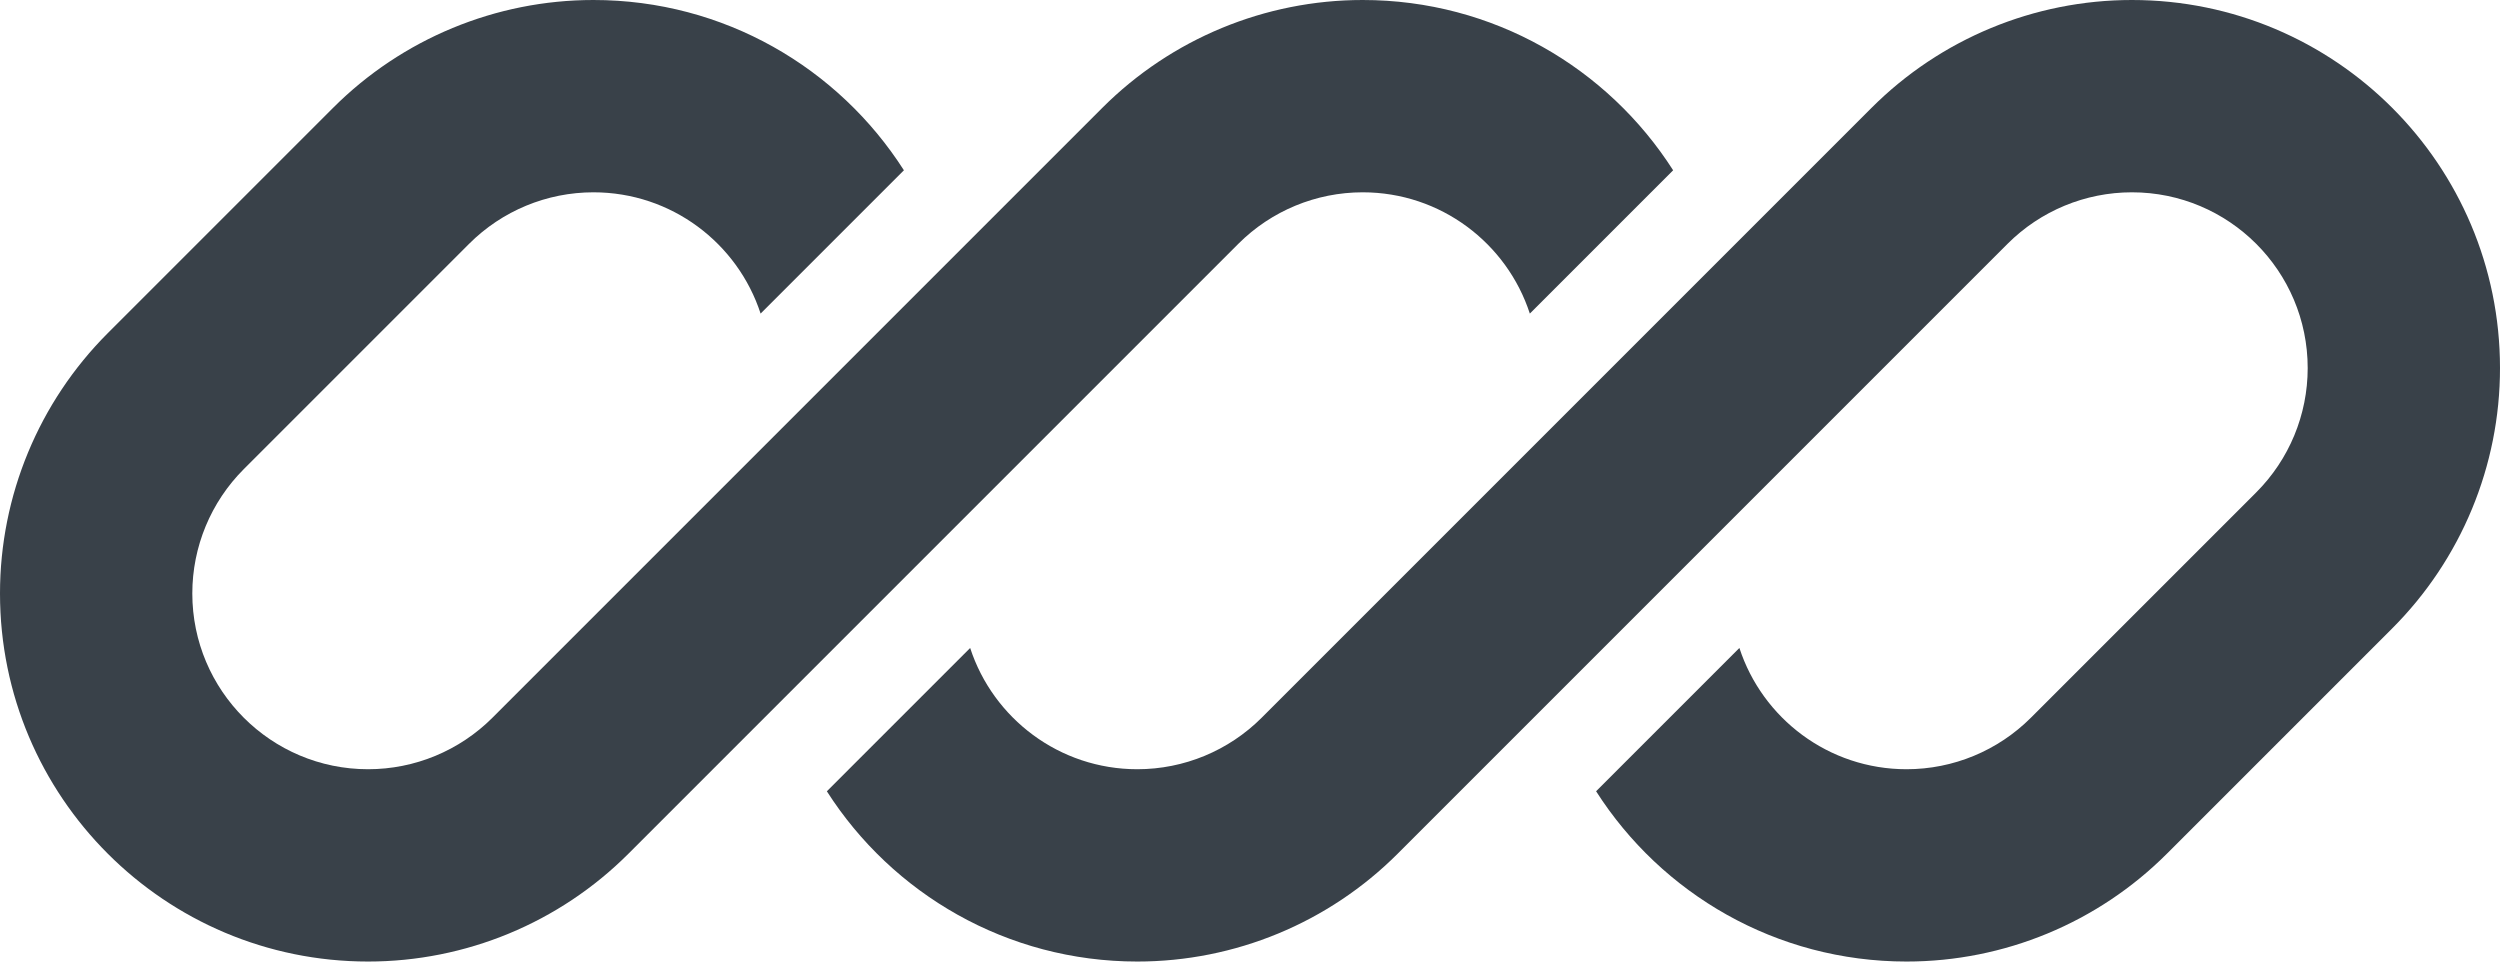
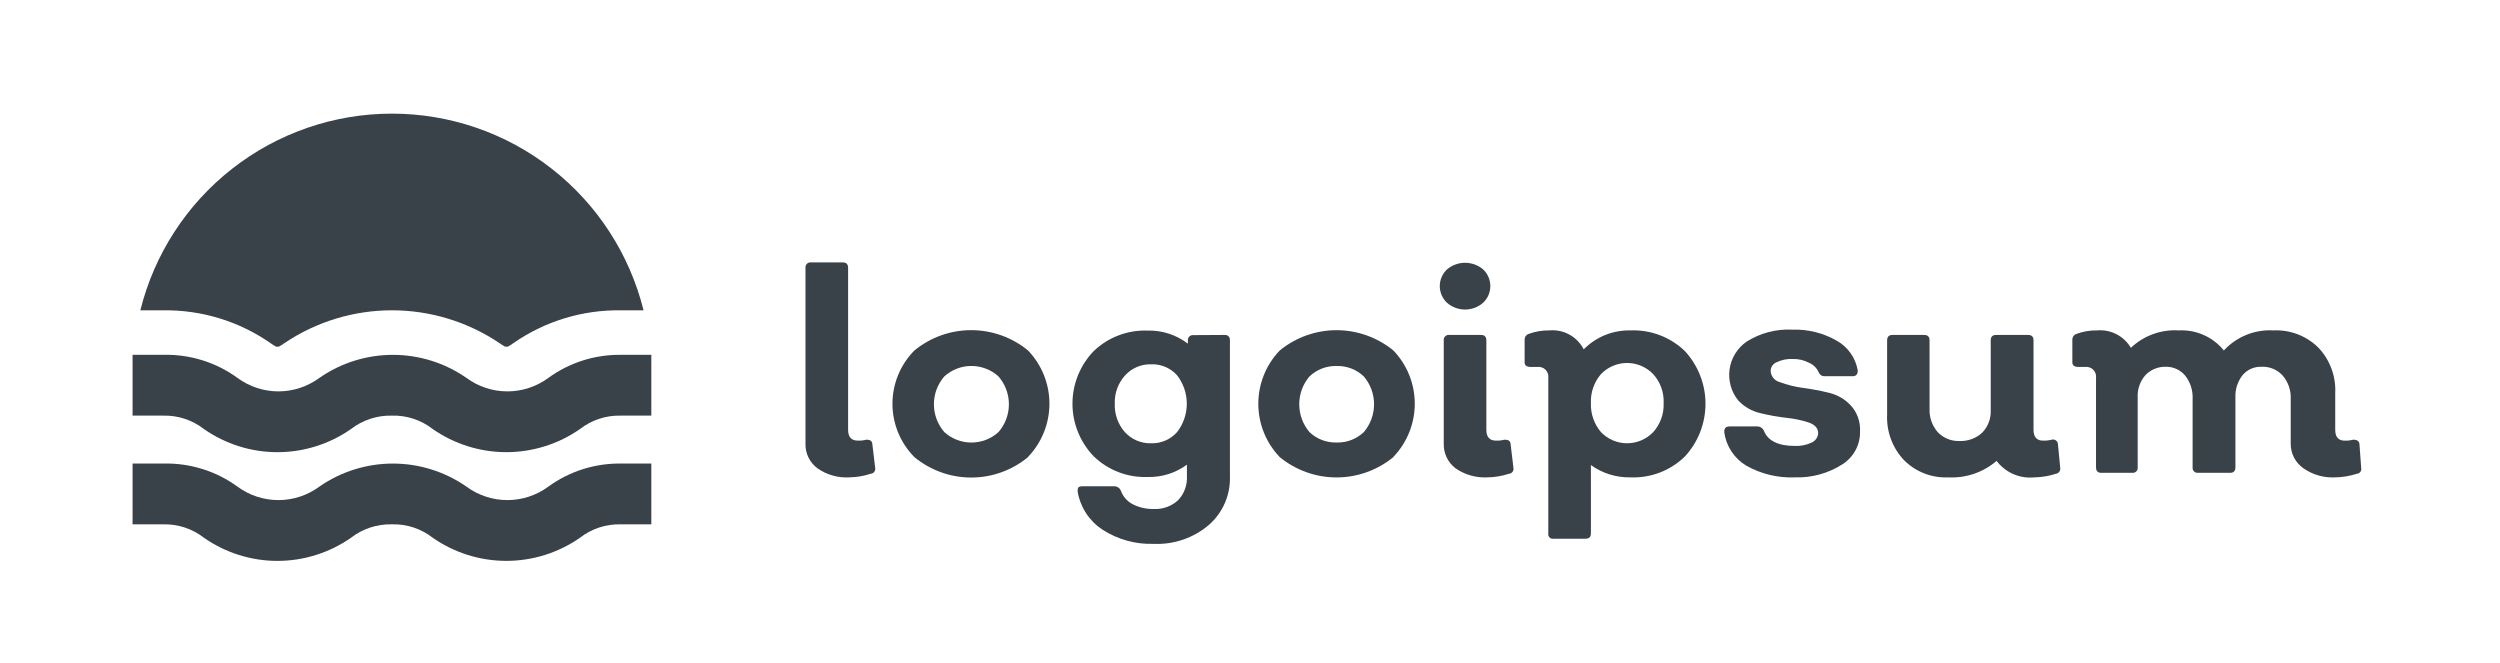
- <svg xmlns="http://www.w3.org/2000/svg" id="logo-70" width="78" height="30" viewBox="0 0 78 30" fill="none">
-   <path d="M18.515 0C15.469 0 12.547 1.21 10.393 3.364L3.364 10.393C1.21 12.547 0 15.469 0 18.515C0 24.858 5.142 30 11.485 30C14.531 30 17.453 28.79 19.607 26.636L24.469 21.774C24.469 21.774 24.469 21.774 24.469 21.774L38.636 7.607C39.665 6.578 41.06 6 42.515 6C44.95 6 47.015 7.587 47.731 9.784L52.202 5.313C50.163 2.118 46.586 0 42.515 0C39.469 0 36.547 1.21 34.393 3.364L15.364 22.393C14.335 23.422 12.94 24 11.485 24C8.456 24 6 21.544 6 18.515C6 17.06 6.578 15.665 7.607 14.636L14.636 7.607C15.665 6.578 17.06 6 18.515 6C20.95 6 23.015 7.587 23.731 9.784L28.202 5.313C26.163 2.118 22.586 0 18.515 0Z" class="ccustom" fill="#394149" />
-   <path d="M39.364 22.393C38.335 23.422 36.94 24 35.485 24C33.05 24 30.985 22.413 30.269 20.217L25.798 24.688C27.838 27.882 31.414 30 35.485 30C38.531 30 41.453 28.79 43.607 26.636L62.636 7.607C63.665 6.578 65.06 6 66.515 6C69.544 6 72 8.456 72 11.485C72 12.94 71.422 14.335 70.393 15.364L63.364 22.393C62.335 23.422 60.94 24 59.485 24C57.05 24 54.985 22.413 54.269 20.216L49.798 24.687C51.838 27.882 55.414 30 59.485 30C62.531 30 65.453 28.79 67.607 26.636L74.636 19.607C76.79 17.453 78 14.531 78 11.485C78 5.142 72.858 0 66.515 0C63.469 0 60.547 1.21 58.393 3.364L39.364 22.393Z" class="ccustom" fill="#394149" />
+ <svg xmlns="http://www.w3.org/2000/svg" id="logo-3" width="132" height="35" viewBox="0 0 132 35" fill="none">
+   <path d="M44.83 25.205C44.235 25.237 43.647 25.068 43.16 24.725C42.957 24.574 42.793 24.376 42.683 24.148C42.573 23.919 42.521 23.668 42.53 23.415V14.145C42.525 14.105 42.529 14.066 42.542 14.028C42.555 13.991 42.576 13.957 42.604 13.929C42.632 13.901 42.666 13.88 42.703 13.867C42.741 13.854 42.781 13.85 42.82 13.855H44.5C44.69 13.855 44.78 13.955 44.78 14.145V22.695C44.78 23.075 44.95 23.265 45.3 23.265C45.448 23.271 45.597 23.254 45.74 23.215C45.94 23.215 46.05 23.275 46.06 23.455L46.21 24.705C46.217 24.741 46.217 24.779 46.208 24.815C46.2 24.851 46.183 24.885 46.16 24.914C46.138 24.944 46.109 24.968 46.076 24.985C46.043 25.003 46.007 25.013 45.97 25.015C45.602 25.136 45.218 25.2 44.83 25.205Z" class="ccustom" fill="#394149" />
+   <path d="M54.28 24.135C53.436 24.832 52.375 25.214 51.28 25.214C50.185 25.214 49.124 24.832 48.28 24.135C47.538 23.386 47.122 22.374 47.122 21.32C47.122 20.265 47.538 19.254 48.28 18.505C49.126 17.811 50.186 17.432 51.28 17.432C52.374 17.432 53.434 17.811 54.28 18.505C55.005 19.261 55.41 20.267 55.41 21.315C55.41 22.362 55.005 23.369 54.28 24.125V24.135ZM49.86 22.815C50.252 23.17 50.761 23.366 51.29 23.366C51.819 23.366 52.328 23.17 52.72 22.815C53.075 22.407 53.27 21.885 53.27 21.345C53.27 20.805 53.075 20.282 52.72 19.875C52.328 19.52 51.819 19.323 51.29 19.323C50.761 19.323 50.252 19.52 49.86 19.875C49.505 20.282 49.31 20.805 49.31 21.345C49.31 21.885 49.505 22.407 49.86 22.815Z" class="ccustom" fill="#394149" />
+   <path d="M64.66 17.685C64.85 17.685 64.94 17.785 64.94 17.975V25.145C64.957 25.629 64.867 26.11 64.675 26.555C64.483 27 64.194 27.396 63.83 27.715C63.021 28.404 61.982 28.762 60.92 28.715C59.961 28.748 59.015 28.487 58.21 27.965C57.866 27.739 57.572 27.445 57.347 27.101C57.122 26.757 56.97 26.37 56.9 25.965C56.9 25.765 56.9 25.675 57.17 25.675H58.85C58.921 25.677 58.99 25.7 59.049 25.741C59.108 25.782 59.153 25.839 59.18 25.905C59.289 26.208 59.506 26.461 59.79 26.615C60.136 26.793 60.521 26.883 60.91 26.875C61.145 26.888 61.38 26.854 61.601 26.774C61.823 26.696 62.026 26.573 62.2 26.415C62.359 26.249 62.482 26.053 62.563 25.838C62.644 25.623 62.68 25.394 62.67 25.165V24.535C62.069 24.977 61.336 25.206 60.59 25.185C60.068 25.204 59.547 25.117 59.059 24.93C58.571 24.742 58.126 24.458 57.75 24.095C57.029 23.349 56.626 22.352 56.626 21.315C56.626 20.277 57.029 19.281 57.75 18.535C58.127 18.174 58.573 17.893 59.061 17.708C59.549 17.522 60.069 17.436 60.59 17.455C61.358 17.434 62.11 17.678 62.72 18.145V17.985C62.715 17.946 62.719 17.907 62.732 17.871C62.744 17.834 62.764 17.801 62.791 17.773C62.818 17.745 62.851 17.724 62.887 17.71C62.923 17.697 62.962 17.692 63 17.695L64.66 17.685ZM60.78 23.405C61.038 23.413 61.294 23.364 61.531 23.262C61.767 23.16 61.979 23.007 62.15 22.815C62.483 22.385 62.663 21.858 62.663 21.315C62.663 20.772 62.483 20.244 62.15 19.815C61.979 19.625 61.769 19.474 61.534 19.374C61.299 19.274 61.045 19.226 60.79 19.235C60.529 19.227 60.27 19.275 60.03 19.377C59.79 19.479 59.575 19.632 59.4 19.825C59.032 20.235 58.838 20.773 58.86 21.325C58.842 21.87 59.031 22.403 59.39 22.815C59.566 23.007 59.781 23.16 60.021 23.262C60.261 23.363 60.52 23.412 60.78 23.405Z" class="ccustom" fill="#394149" />
+   <path d="M73.57 24.135C72.724 24.829 71.664 25.208 70.57 25.208C69.476 25.208 68.416 24.829 67.57 24.135C66.844 23.377 66.439 22.369 66.439 21.32C66.439 20.271 66.844 19.262 67.57 18.505C68.417 17.813 69.477 17.434 70.57 17.434C71.663 17.434 72.723 17.813 73.57 18.505C74.295 19.261 74.7 20.267 74.7 21.315C74.7 22.362 74.295 23.369 73.57 24.125V24.135ZM69.14 22.815C69.332 22.997 69.558 23.14 69.805 23.234C70.052 23.328 70.316 23.373 70.58 23.365C70.843 23.372 71.104 23.326 71.35 23.232C71.595 23.138 71.82 22.996 72.01 22.815C72.359 22.404 72.55 21.883 72.55 21.345C72.55 20.806 72.359 20.285 72.01 19.875C71.82 19.694 71.595 19.552 71.35 19.457C71.104 19.363 70.843 19.318 70.58 19.325C70.316 19.317 70.052 19.361 69.805 19.455C69.558 19.55 69.332 19.692 69.14 19.875C68.791 20.285 68.6 20.806 68.6 21.345C68.6 21.883 68.791 22.404 69.14 22.815Z" class="ccustom" fill="#394149" />
+   <path d="M78.31 15.985C78.046 16.216 77.706 16.344 77.355 16.344C77.004 16.344 76.664 16.216 76.4 15.985C76.28 15.872 76.185 15.735 76.119 15.584C76.054 15.433 76.02 15.27 76.02 15.105C76.02 14.94 76.054 14.777 76.119 14.626C76.185 14.474 76.28 14.338 76.4 14.225C76.667 13.999 77.005 13.875 77.355 13.875C77.705 13.875 78.043 13.999 78.31 14.225C78.43 14.338 78.525 14.474 78.591 14.626C78.656 14.777 78.689 14.94 78.689 15.105C78.689 15.27 78.656 15.433 78.591 15.584C78.525 15.735 78.43 15.872 78.31 15.985ZM78.52 25.205C77.926 25.234 77.338 25.065 76.85 24.725C76.65 24.572 76.489 24.373 76.381 24.145C76.273 23.917 76.221 23.667 76.23 23.415V17.975C76.225 17.936 76.229 17.896 76.242 17.858C76.255 17.821 76.276 17.787 76.304 17.759C76.332 17.731 76.366 17.71 76.403 17.697C76.441 17.684 76.481 17.68 76.52 17.685H78.2C78.39 17.685 78.48 17.785 78.48 17.975V22.695C78.48 23.075 78.65 23.265 78.99 23.265C79.142 23.27 79.293 23.253 79.44 23.215C79.64 23.215 79.75 23.275 79.76 23.455L79.91 24.705C79.917 24.741 79.916 24.779 79.908 24.815C79.9 24.851 79.883 24.885 79.861 24.914C79.838 24.944 79.809 24.968 79.776 24.985C79.743 25.003 79.707 25.013 79.67 25.015C79.299 25.137 78.911 25.201 78.52 25.205Z" class="ccustom" fill="#394149" />
+   <path d="M86.09 17.445C86.615 17.424 87.138 17.509 87.63 17.694C88.121 17.88 88.57 18.162 88.95 18.525C89.657 19.284 90.05 20.282 90.05 21.32C90.05 22.357 89.657 23.356 88.95 24.115C88.572 24.48 88.123 24.765 87.632 24.953C87.14 25.14 86.616 25.226 86.09 25.205C85.341 25.221 84.607 24.993 84 24.555V28.165C84 28.355 83.9 28.445 83.71 28.445H82.03C81.992 28.452 81.952 28.45 81.915 28.438C81.878 28.427 81.844 28.406 81.816 28.378C81.789 28.351 81.768 28.317 81.757 28.28C81.745 28.243 81.743 28.203 81.75 28.165V19.965C81.762 19.884 81.755 19.803 81.729 19.726C81.704 19.649 81.66 19.579 81.603 19.521C81.546 19.464 81.476 19.421 81.399 19.396C81.322 19.37 81.24 19.363 81.16 19.375H80.83C80.61 19.375 80.5 19.295 80.5 19.135V17.955C80.495 17.882 80.515 17.809 80.557 17.749C80.599 17.689 80.66 17.645 80.73 17.625C81.076 17.499 81.442 17.438 81.81 17.445C82.177 17.412 82.545 17.49 82.868 17.668C83.19 17.846 83.452 18.117 83.62 18.445C83.942 18.119 84.327 17.862 84.752 17.69C85.177 17.518 85.632 17.435 86.09 17.445ZM84.53 22.815C84.708 23.001 84.922 23.149 85.16 23.251C85.397 23.352 85.652 23.404 85.91 23.404C86.168 23.404 86.423 23.352 86.66 23.251C86.897 23.149 87.112 23.001 87.29 22.815C87.666 22.396 87.863 21.847 87.84 21.285C87.866 20.722 87.668 20.172 87.29 19.755C87.112 19.568 86.897 19.42 86.66 19.319C86.423 19.217 86.168 19.165 85.91 19.165C85.652 19.165 85.397 19.217 85.16 19.319C84.922 19.42 84.708 19.568 84.53 19.755C84.166 20.179 83.977 20.726 84 21.285C83.98 21.843 84.169 22.389 84.53 22.815Z" class="ccustom" fill="#394149" />
+   <path d="M94.77 25.205C93.872 25.242 92.982 25.027 92.2 24.585C91.886 24.396 91.619 24.138 91.418 23.832C91.217 23.526 91.088 23.178 91.04 22.815C91.04 22.615 91.11 22.515 91.33 22.515H92.8C92.87 22.517 92.938 22.539 92.996 22.578C93.054 22.617 93.101 22.671 93.13 22.735C93.34 23.275 93.89 23.545 94.77 23.545C95.077 23.559 95.383 23.497 95.66 23.365C95.756 23.322 95.838 23.253 95.898 23.167C95.958 23.081 95.993 22.98 96 22.875C96 22.615 95.84 22.435 95.52 22.315C95.141 22.188 94.748 22.105 94.35 22.065C93.879 22.011 93.411 21.928 92.95 21.815C92.502 21.713 92.094 21.48 91.78 21.145C91.595 20.917 91.459 20.653 91.38 20.371C91.301 20.088 91.281 19.792 91.321 19.501C91.362 19.21 91.461 18.931 91.614 18.681C91.767 18.43 91.97 18.214 92.21 18.045C92.931 17.586 93.776 17.362 94.63 17.405C95.456 17.377 96.274 17.581 96.99 17.995C97.279 18.158 97.527 18.384 97.717 18.655C97.908 18.927 98.035 19.238 98.09 19.565C98.09 19.765 98 19.865 97.82 19.865H96.34C96.278 19.868 96.216 19.853 96.162 19.821C96.109 19.789 96.066 19.741 96.04 19.685C95.941 19.448 95.755 19.258 95.52 19.155C95.255 19.016 94.959 18.947 94.66 18.955C94.367 18.939 94.075 18.997 93.81 19.125C93.717 19.161 93.637 19.224 93.579 19.306C93.522 19.388 93.491 19.485 93.49 19.585C93.496 19.721 93.546 19.853 93.633 19.959C93.719 20.065 93.837 20.141 93.97 20.175C94.354 20.32 94.753 20.42 95.16 20.475C95.628 20.536 96.092 20.623 96.55 20.735C96.998 20.836 97.406 21.07 97.72 21.405C97.888 21.589 98.018 21.805 98.102 22.041C98.186 22.276 98.223 22.525 98.21 22.775C98.219 23.12 98.138 23.462 97.975 23.767C97.811 24.072 97.572 24.33 97.28 24.515C96.533 24.994 95.657 25.235 94.77 25.205Z" class="ccustom" fill="#394149" />
+   <path d="M108.78 24.705C108.786 24.74 108.784 24.776 108.776 24.811C108.767 24.846 108.752 24.879 108.73 24.908C108.709 24.937 108.682 24.961 108.651 24.98C108.62 24.998 108.586 25.01 108.55 25.015C108.185 25.134 107.804 25.198 107.42 25.205C107.04 25.244 106.656 25.185 106.306 25.032C105.955 24.88 105.65 24.64 105.42 24.335C104.714 24.942 103.8 25.254 102.87 25.205C102.438 25.225 102.007 25.154 101.604 24.997C101.201 24.84 100.835 24.601 100.53 24.295C100.227 23.974 99.992 23.595 99.839 23.18C99.686 22.766 99.619 22.326 99.64 21.885V17.975C99.64 17.785 99.73 17.685 99.92 17.685H101.6C101.79 17.685 101.88 17.785 101.88 17.975V21.585C101.862 22.035 102.015 22.474 102.31 22.815C102.457 22.971 102.636 23.093 102.834 23.174C103.032 23.256 103.246 23.293 103.46 23.285C103.679 23.294 103.898 23.26 104.104 23.185C104.31 23.109 104.499 22.994 104.66 22.845C104.812 22.688 104.931 22.501 105.008 22.296C105.086 22.092 105.12 21.873 105.11 21.655V17.975C105.11 17.785 105.2 17.685 105.39 17.685H107.09C107.28 17.685 107.37 17.785 107.37 17.975V22.685C107.37 23.075 107.54 23.265 107.87 23.265C108.025 23.271 108.18 23.254 108.33 23.215C108.368 23.204 108.408 23.202 108.446 23.209C108.485 23.216 108.521 23.232 108.553 23.255C108.585 23.278 108.611 23.308 108.63 23.343C108.648 23.377 108.658 23.416 108.66 23.455L108.78 24.705Z" class="ccustom" fill="#394149" />
+   <path d="M124.67 24.705C124.679 24.741 124.68 24.778 124.673 24.814C124.665 24.85 124.65 24.884 124.628 24.914C124.606 24.944 124.578 24.968 124.545 24.985C124.513 25.003 124.477 25.013 124.44 25.015C124.068 25.136 123.681 25.2 123.29 25.205C122.695 25.235 122.108 25.067 121.62 24.725C121.409 24.578 121.238 24.382 121.121 24.154C121.004 23.925 120.945 23.671 120.95 23.415V21.065C120.971 20.616 120.821 20.177 120.53 19.835C120.39 19.678 120.216 19.555 120.023 19.474C119.829 19.393 119.62 19.355 119.41 19.365C119.221 19.358 119.033 19.393 118.859 19.47C118.686 19.546 118.533 19.66 118.41 19.805C118.146 20.14 118.011 20.559 118.03 20.985V24.675C118.03 24.865 117.94 24.965 117.75 24.965H116.06C116.021 24.97 115.981 24.965 115.944 24.953C115.906 24.94 115.872 24.919 115.844 24.89C115.816 24.863 115.795 24.829 115.782 24.791C115.769 24.754 115.765 24.714 115.77 24.675V21.065C115.792 20.621 115.653 20.185 115.38 19.835C115.258 19.688 115.105 19.569 114.932 19.488C114.76 19.407 114.571 19.365 114.38 19.365C114.176 19.357 113.973 19.391 113.783 19.467C113.593 19.543 113.422 19.658 113.28 19.805C112.994 20.129 112.847 20.553 112.87 20.985V24.675C112.875 24.714 112.871 24.754 112.858 24.791C112.845 24.829 112.824 24.863 112.796 24.89C112.768 24.919 112.734 24.94 112.697 24.953C112.659 24.965 112.619 24.97 112.58 24.965H110.95C110.76 24.965 110.67 24.865 110.67 24.675V19.965C110.682 19.884 110.675 19.803 110.649 19.726C110.624 19.649 110.581 19.579 110.523 19.521C110.466 19.464 110.396 19.421 110.319 19.396C110.242 19.37 110.16 19.363 110.08 19.375H109.75C109.53 19.375 109.42 19.295 109.42 19.135V17.955C109.415 17.882 109.435 17.809 109.477 17.749C109.519 17.689 109.58 17.645 109.65 17.625C109.996 17.499 110.362 17.438 110.73 17.445C111.083 17.415 111.438 17.485 111.753 17.648C112.068 17.811 112.33 18.059 112.51 18.365C112.847 18.045 113.247 17.798 113.684 17.64C114.121 17.482 114.586 17.415 115.05 17.445C115.501 17.423 115.95 17.507 116.362 17.691C116.774 17.876 117.136 18.154 117.42 18.505C117.751 18.145 118.158 17.863 118.611 17.68C119.064 17.497 119.552 17.416 120.04 17.445C120.476 17.424 120.912 17.495 121.32 17.651C121.728 17.808 122.099 18.047 122.41 18.355C122.714 18.675 122.949 19.054 123.102 19.468C123.255 19.883 123.323 20.324 123.3 20.765V22.695C123.3 23.075 123.47 23.265 123.79 23.265C123.945 23.272 124.1 23.255 124.25 23.215C124.457 23.215 124.567 23.295 124.58 23.455L124.67 24.705Z" class="ccustom" fill="#394149" />
+   <path d="M7.41 16.385C8.148 13.419 9.856 10.786 12.264 8.904C14.671 7.022 17.639 6 20.695 6C23.751 6 26.719 7.022 29.126 8.904C31.534 10.786 33.242 13.419 33.98 16.385H32.78C30.756 16.355 28.773 16.96 27.11 18.115C27.014 18.184 26.914 18.248 26.81 18.305H26.67C26.566 18.248 26.466 18.184 26.37 18.115C24.692 16.987 22.717 16.384 20.695 16.384C18.673 16.384 16.698 16.987 15.02 18.115C14.924 18.184 14.824 18.248 14.72 18.305H14.58C14.476 18.248 14.376 18.184 14.28 18.115C12.617 16.96 10.634 16.355 8.61 16.385H7.41ZM30.62 22.655C31.236 22.175 32 21.924 32.78 21.945H34.39V18.735H32.78C31.405 18.718 30.062 19.146 28.95 19.955C28.324 20.416 27.567 20.665 26.79 20.665C26.013 20.665 25.256 20.416 24.63 19.955C23.49 19.161 22.134 18.736 20.745 18.736C19.356 18.736 18 19.161 16.86 19.955C16.234 20.416 15.477 20.665 14.7 20.665C13.923 20.665 13.166 20.416 12.54 19.955C11.414 19.136 10.052 18.707 8.66 18.735H7V21.945H8.61C9.391 21.924 10.154 22.175 10.77 22.655C11.908 23.449 13.262 23.875 14.65 23.875C16.038 23.875 17.392 23.449 18.53 22.655C19.147 22.177 19.91 21.926 20.69 21.945C21.471 21.922 22.235 22.174 22.85 22.655C23.99 23.448 25.346 23.874 26.735 23.874C28.124 23.874 29.48 23.448 30.62 22.655V22.655ZM30.62 28.395C31.236 27.915 32 27.664 32.78 27.685H34.39V24.475H32.78C31.405 24.458 30.062 24.886 28.95 25.695C28.324 26.156 27.567 26.405 26.79 26.405C26.013 26.405 25.256 26.156 24.63 25.695C23.49 24.901 22.134 24.476 20.745 24.476C19.356 24.476 18 24.901 16.86 25.695C16.234 26.156 15.477 26.405 14.7 26.405C13.923 26.405 13.166 26.156 12.54 25.695C11.414 24.876 10.052 24.447 8.66 24.475H7V27.685H8.61C9.391 27.664 10.154 27.915 10.77 28.395C11.908 29.189 13.262 29.615 14.65 29.615C16.038 29.615 17.392 29.189 18.53 28.395C19.147 27.916 19.91 27.666 20.69 27.685C21.471 27.662 22.235 27.913 22.85 28.395C23.99 29.188 25.346 29.614 26.735 29.614C28.124 29.614 29.48 29.188 30.62 28.395V28.395Z" class="ccustom" fill="#394149" />
</svg>
